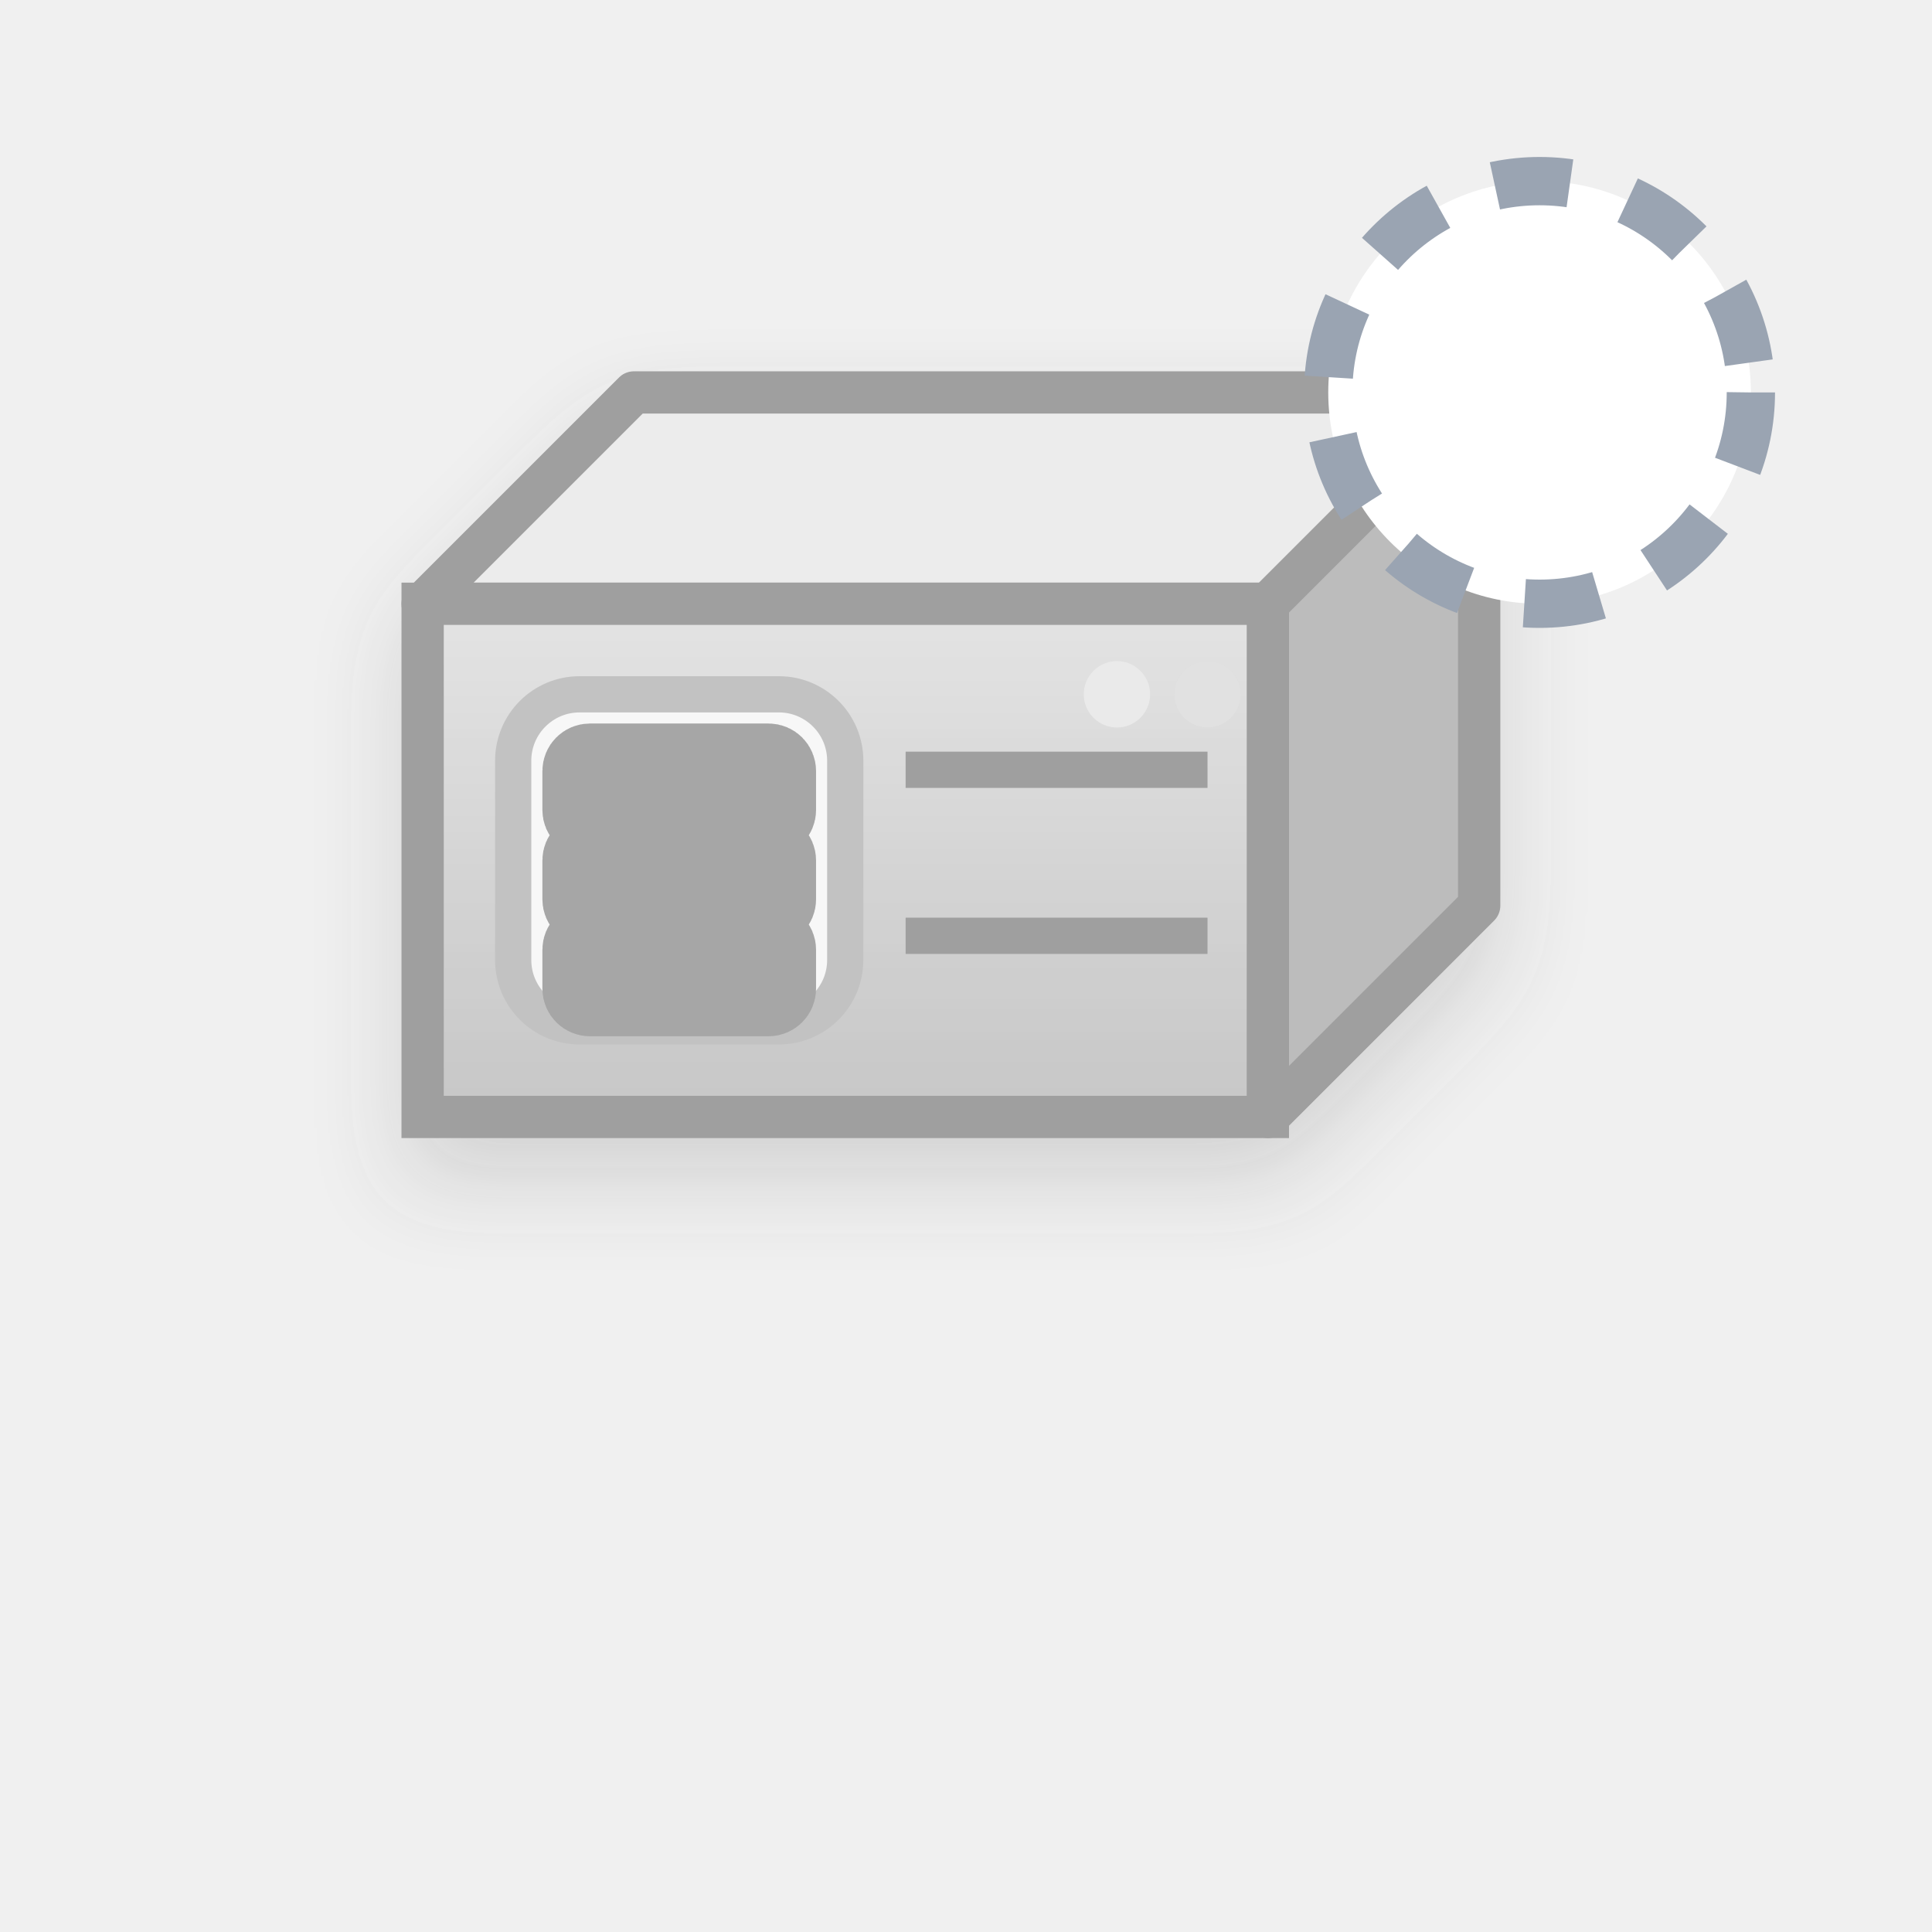
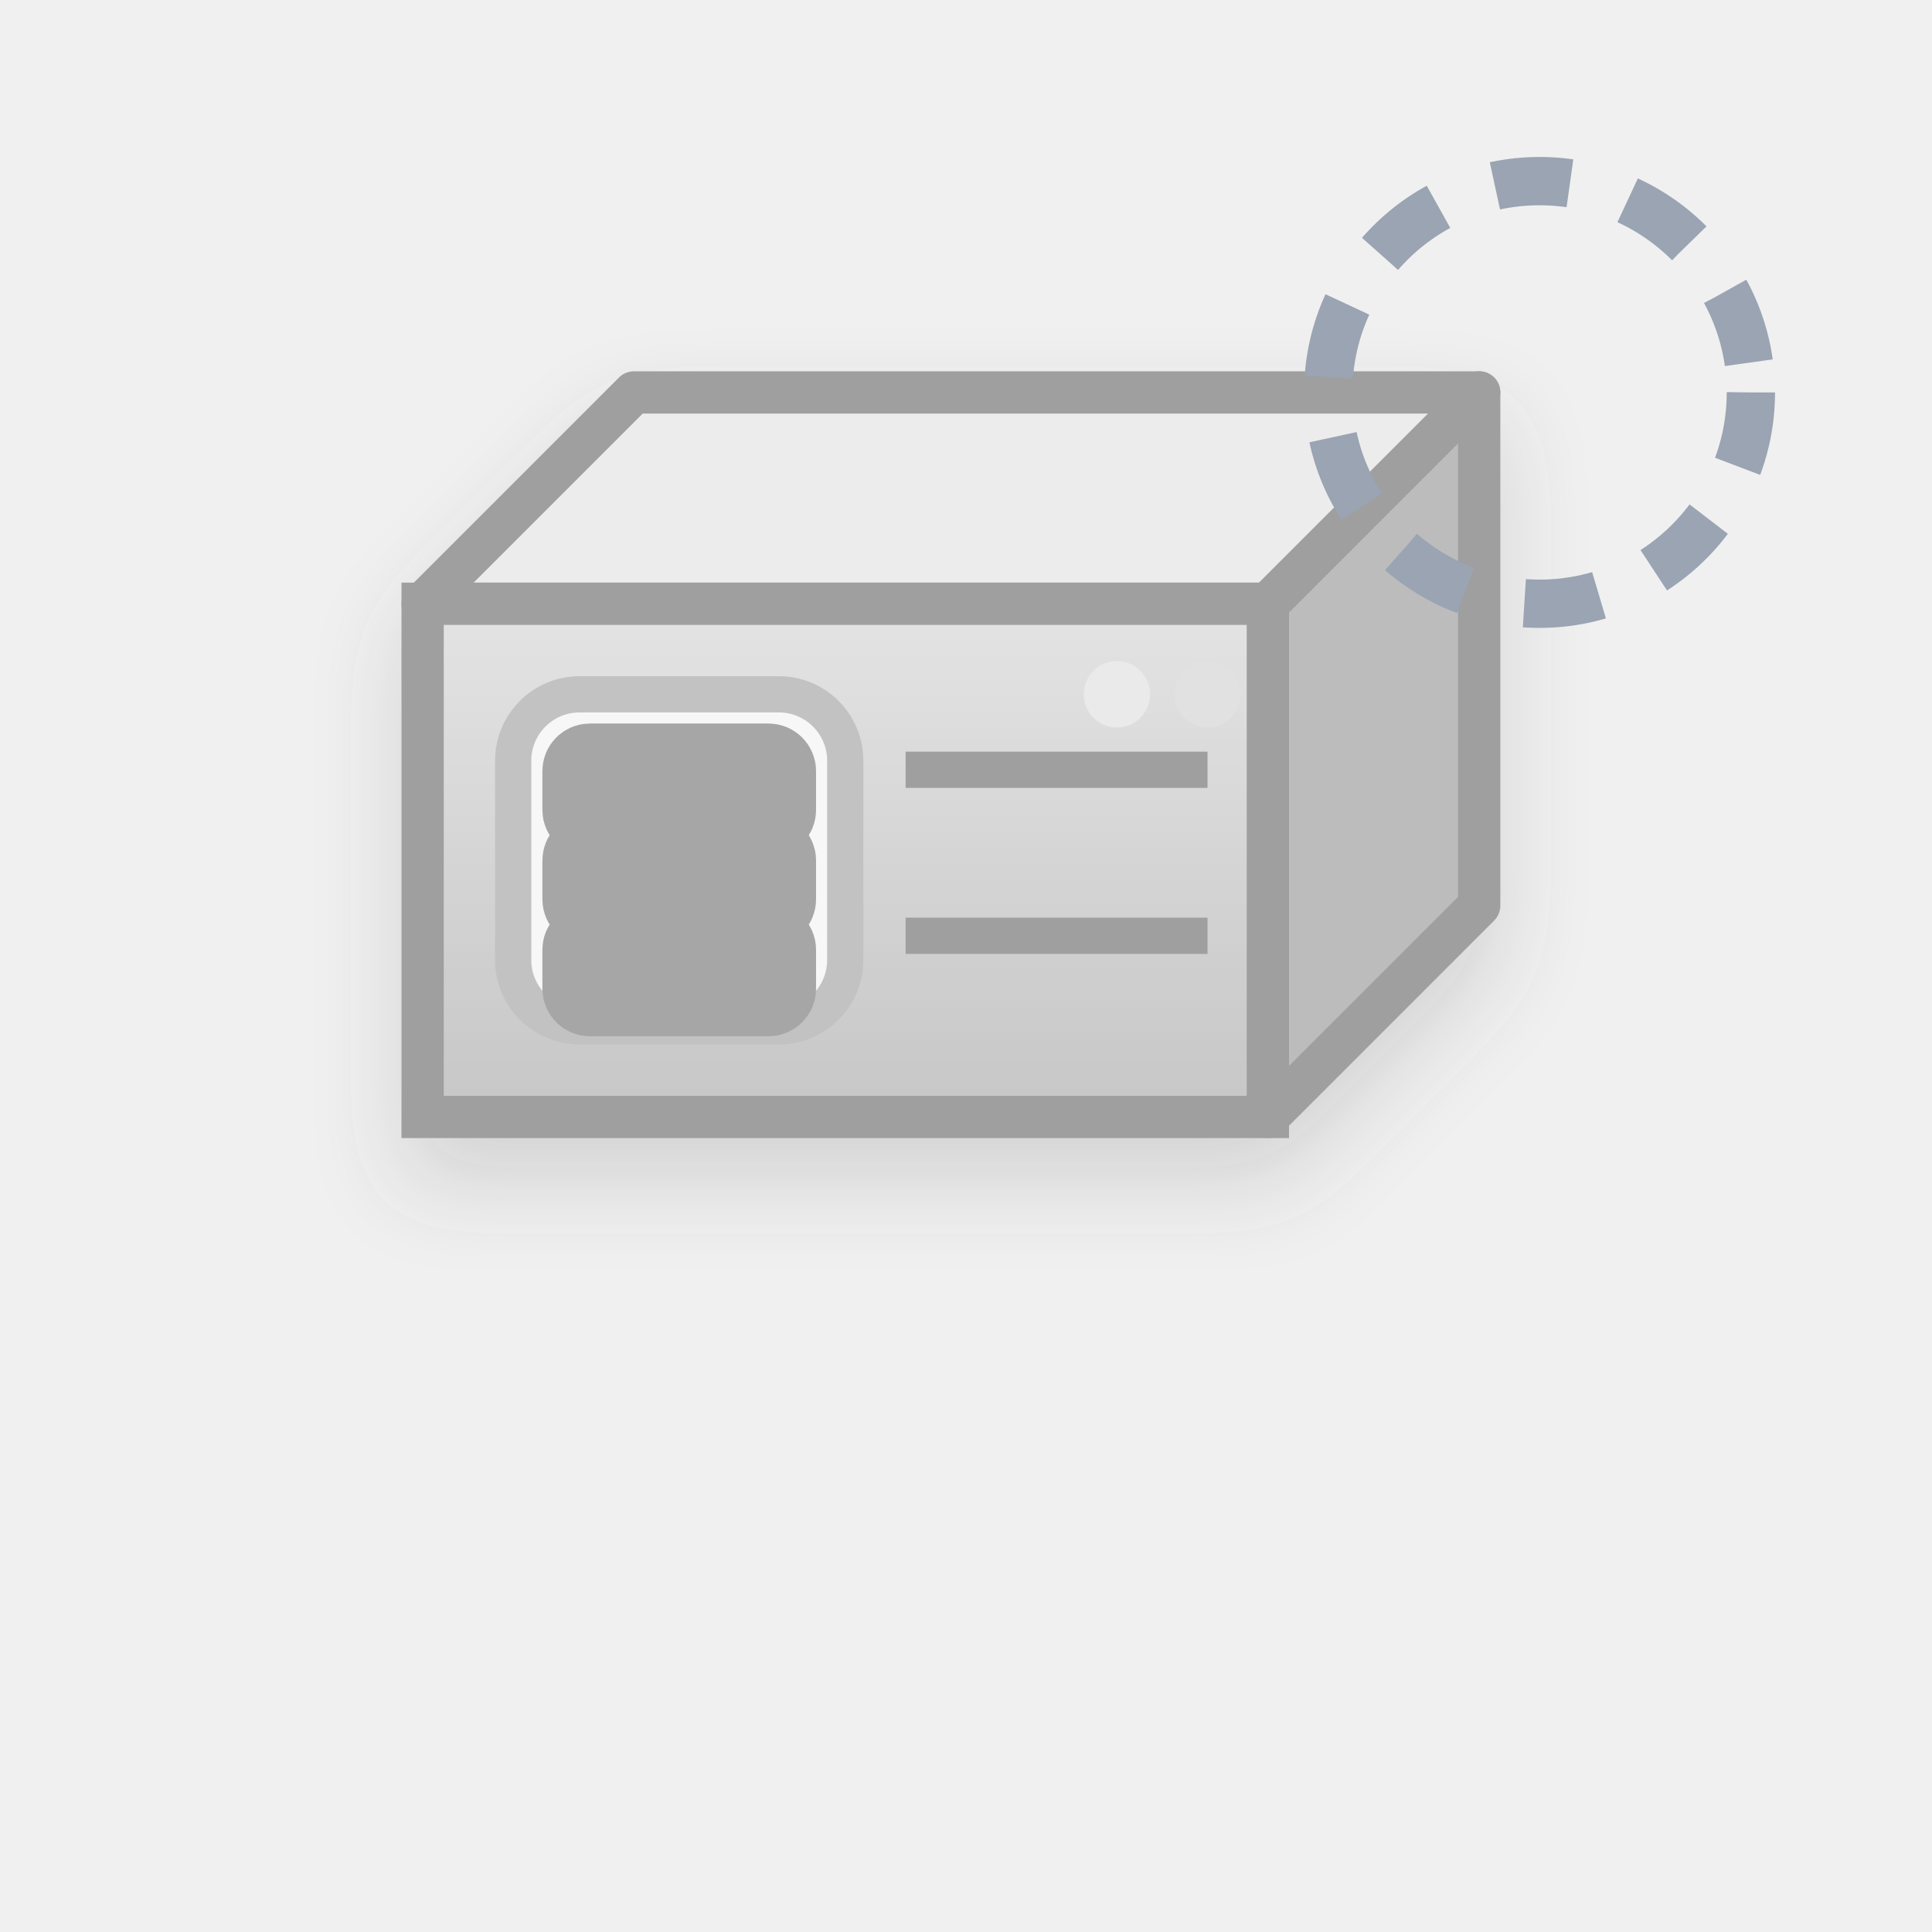
<svg xmlns="http://www.w3.org/2000/svg" viewBox="0 0 64 64" width="64" height="64">
  <defs>
    <linearGradient id="fg" x1="0" y1="0" x2="0" y2="1">
      <stop offset="0" stop-color="#A8DCF2" />
      <stop offset="1" stop-color="#4E9CC4" />
    </linearGradient>
    <linearGradient id="cg" x1="0" y1="0" x2="1" y2="0">
      <stop offset="0" stop-color="#8FCDE9" />
      <stop offset="0.5" stop-color="#5FA8CE" />
      <stop offset="1" stop-color="#35789E" />
    </linearGradient>
    <radialGradient id="sg" cx="0.35" cy="0.3" r="1">
      <stop offset="0" stop-color="#C9EAF8" />
      <stop offset="1" stop-color="#4E9CC4" />
    </radialGradient>
    <filter id="ds" x="-40%" y="-40%" width="180%" height="180%">
      <feDropShadow dx="0" dy="1.5" stdDeviation="1.5" flood-color="#0B3C5D" flood-opacity="0.35" />
    </filter>
  </defs>
  <g style="filter:grayscale(1);opacity:0.45">
    <g filter="url(#ds)">
      <polygon points="14,20 21,13 49,13 42,20" fill="#CFEAF6" stroke="#0B3C5D" stroke-width="1.4" stroke-linejoin="round" />
      <polygon points="42,20 49,13 49,30 42,37" fill="#3E84A8" stroke="#0B3C5D" stroke-width="1.4" stroke-linejoin="round" />
      <rect x="14" y="20" width="28" height="17" fill="url(#fg)" stroke="#0B3C5D" stroke-width="1.4" />
      <rect x="17.0" y="23.0" width="11" height="11" rx="2.2" fill="#fff" stroke="#7F8C9B" stroke-width="1.2" />
      <g transform="translate(22.5 28.5) scale(0.37) translate(-32 -30)" fill="none" stroke="#434D58" stroke-width="6.5" stroke-linecap="round" stroke-linejoin="round">
        <rect x="23" y="21" width="18" height="5.5" rx="1" />
        <rect x="23" y="29" width="18" height="5.5" rx="1" />
        <rect x="23" y="37" width="18" height="5.5" rx="1" />
        <circle cx="26.5" cy="23.8" r=".9" fill="#434D58" stroke="none" />
        <circle cx="26.5" cy="31.8" r=".9" fill="#434D58" stroke="none" />
        <circle cx="26.5" cy="39.8" r=".9" fill="#434D58" stroke="none" />
      </g>
      <path d="M30 25.5h10M30 31h10" stroke="#0B3C5D" stroke-width="1.2" />
      <circle cx="37" cy="23" r="1.1" fill="#7CFC9A" />
      <circle cx="40" cy="23" r="1.1" fill="#FFC65C" />
    </g>
  </g>
-   <circle cx="51" cy="13" r="7" fill="#fff" stroke="#9AA4B2" stroke-width="1.6" stroke-dasharray="2.5 2" />
+   <circle cx="51" cy="13" r="7" fill="none" stroke="#9AA4B2" stroke-width="1.6" stroke-dasharray="2.5 2" />
</svg>
